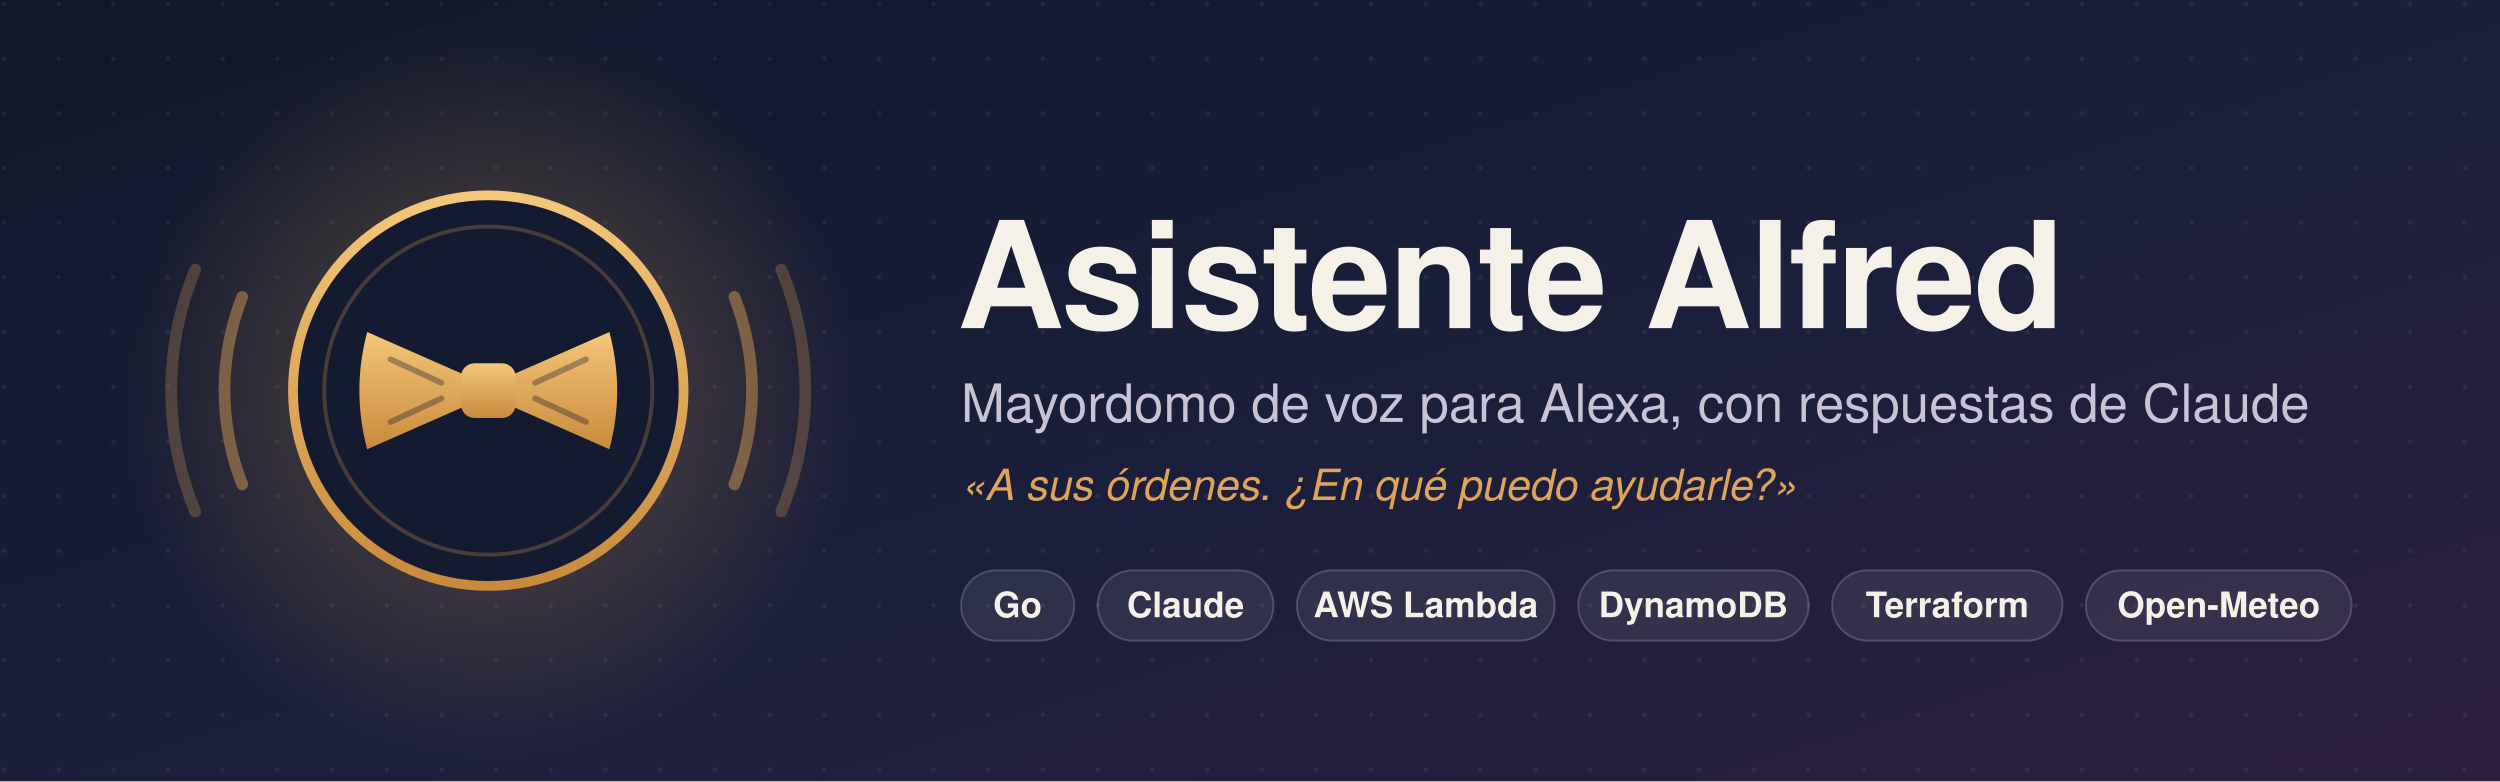
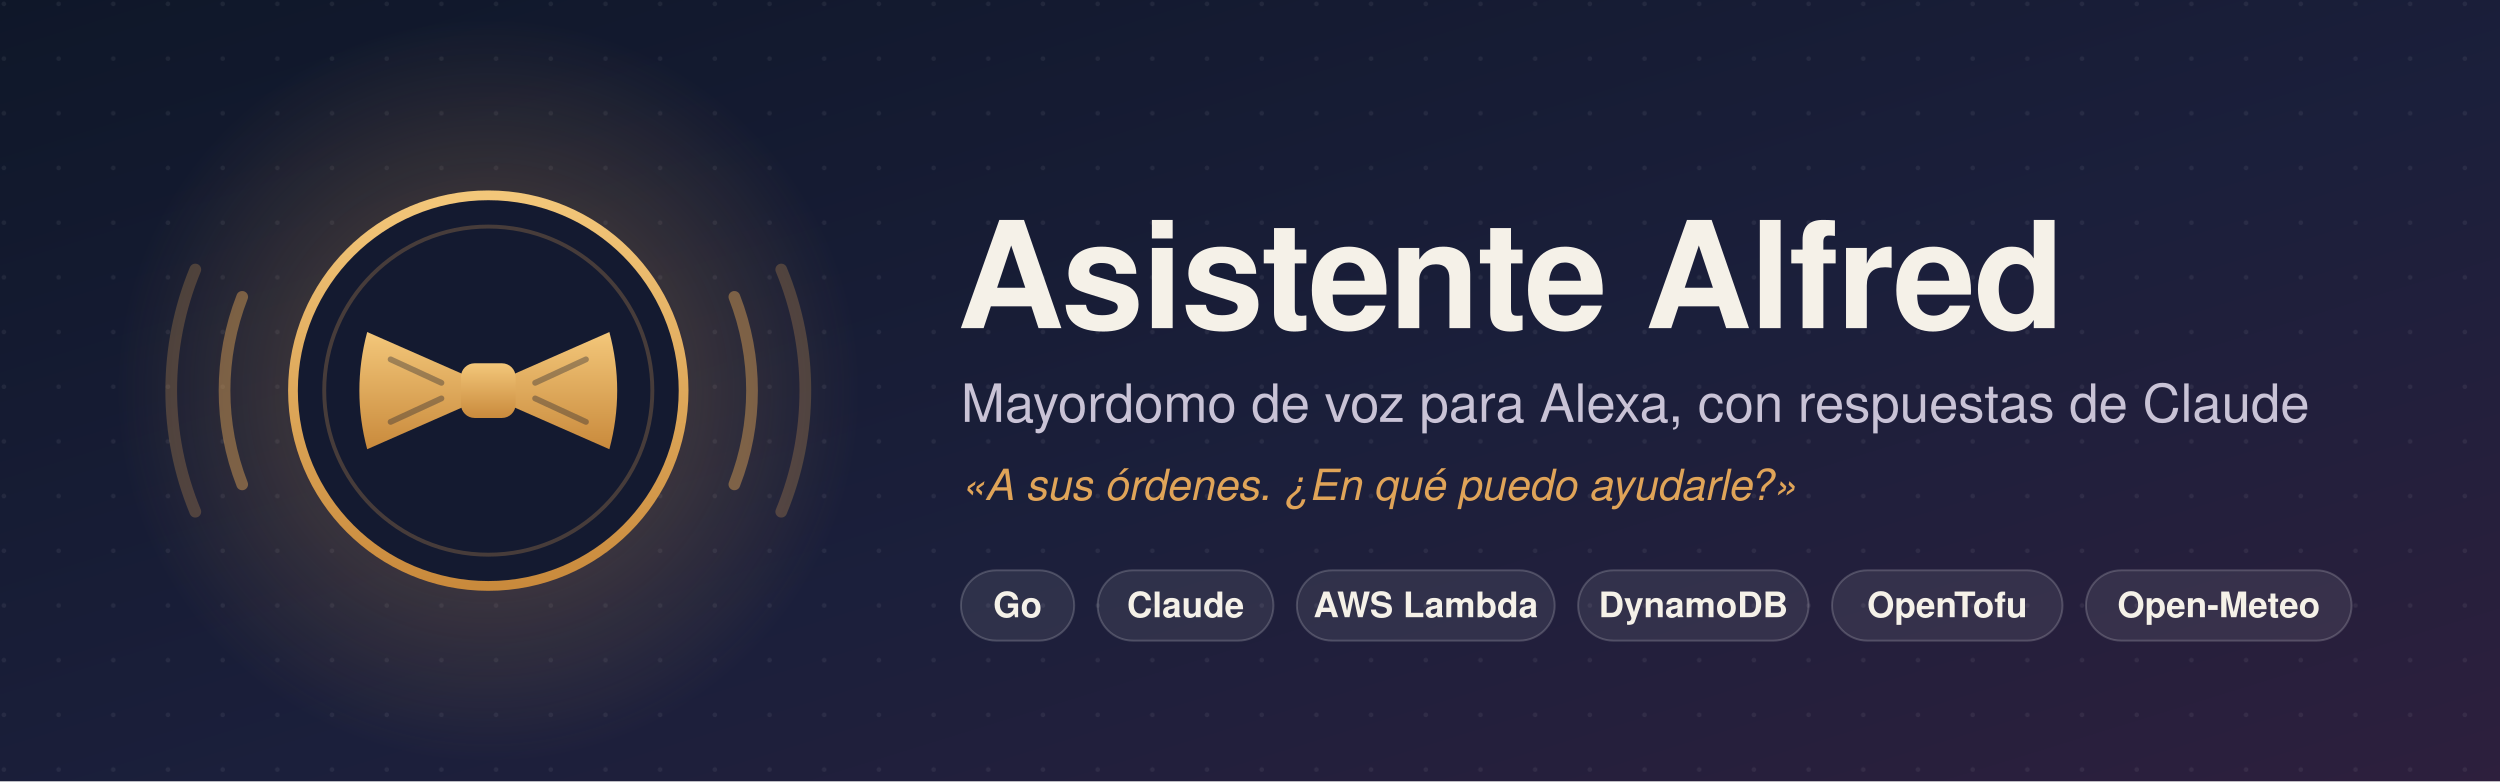
<svg xmlns="http://www.w3.org/2000/svg" width="1280" height="400" viewBox="0 0 1280 400" role="img" aria-labelledby="title desc">
  <defs>
    <linearGradient id="bg" x1="0" y1="0" x2="1" y2="1">
      <stop offset="0" stop-color="#0f1729" />
      <stop offset="0.55" stop-color="#1b1f3b" />
      <stop offset="1" stop-color="#2d1f3d" />
    </linearGradient>
    <radialGradient id="glow" cx="0.5" cy="0.5" r="0.5">
      <stop offset="0" stop-color="#e0a458" stop-opacity="0.35" />
      <stop offset="1" stop-color="#e0a458" stop-opacity="0" />
    </radialGradient>
    <linearGradient id="gold" x1="0" y1="0" x2="0" y2="1">
      <stop offset="0" stop-color="#f3c77a" />
      <stop offset="1" stop-color="#c98a3c" />
    </linearGradient>
    <pattern id="dots" width="28" height="28" patternUnits="userSpaceOnUse">
      <circle cx="2" cy="2" r="1.2" fill="#ffffff" fill-opacity="0.06" />
    </pattern>
  </defs>
  <rect width="1280" height="400" fill="url(#bg)" />
  <rect width="1280" height="400" fill="url(#dots)" />
  <g transform="translate(250 200)">
    <circle r="190" fill="url(#glow)" />
    <g fill="none" stroke="#e0a458" stroke-linecap="round">
      <path d="M -150 -62 A 162 162 0 0 0 -150 62" stroke-width="6" stroke-opacity="0.25" />
      <path d="M -126 -48 A 132 132 0 0 0 -126 48" stroke-width="6" stroke-opacity="0.45" />
      <path d="M 150 -62 A 162 162 0 0 1 150 62" stroke-width="6" stroke-opacity="0.25" />
      <path d="M 126 -48 A 132 132 0 0 1 126 48" stroke-width="6" stroke-opacity="0.45" />
    </g>
    <circle r="100" fill="#141a30" stroke="url(#gold)" stroke-width="5" />
    <circle r="84" fill="none" stroke="#e0a458" stroke-opacity="0.25" stroke-width="2" />
    <g fill="url(#gold)">
      <path d="M -62 -30 Q -70 0 -62 30 L -12 8 L -12 -8 Z" />
      <path d="M 62 -30 Q 70 0 62 30 L 12 8 L 12 -8 Z" />
      <rect x="-14" y="-14" width="28" height="28" rx="7" />
    </g>
    <path d="M -50 -16 L -24 -4 M -50 16 L -24 4 M 50 -16 L 24 -4 M 50 16 L 24 4" stroke="#141a30" stroke-opacity="0.35" stroke-width="3" stroke-linecap="round" />
  </g>
  <g font-family="'Segoe UI', 'Helvetica Neue', Helvetica, Arial, sans-serif">
    <text x="490" y="168" font-size="76" font-weight="700" fill="#f5f1e8" letter-spacing="-1">Asistente Alfred</text>
    <text x="492" y="216" font-size="27" fill="#c9c3d6">Mayordomo de voz para Alexa, con respuestas de Claude</text>
    <text x="492" y="256" font-size="22" fill="#e0a458" font-style="italic">«A sus órdenes. ¿En qué puedo ayudarle?»</text>
    <g font-size="18" font-weight="600" fill="#f5f1e8">
      <g transform="translate(492 292)">
        <rect width="58" height="36" rx="18" fill="#ffffff" fill-opacity="0.08" stroke="#ffffff" stroke-opacity="0.18" />
        <text x="29" y="24" text-anchor="middle">Go</text>
      </g>
      <g transform="translate(562 292)">
        <rect width="90" height="36" rx="18" fill="#ffffff" fill-opacity="0.08" stroke="#ffffff" stroke-opacity="0.18" />
        <text x="45" y="24" text-anchor="middle">Claude</text>
      </g>
      <g transform="translate(664 292)">
        <rect width="132" height="36" rx="18" fill="#ffffff" fill-opacity="0.08" stroke="#ffffff" stroke-opacity="0.18" />
        <text x="66" y="24" text-anchor="middle">AWS Lambda</text>
      </g>
      <g transform="translate(808 292)">
        <rect width="118" height="36" rx="18" fill="#ffffff" fill-opacity="0.08" stroke="#ffffff" stroke-opacity="0.18" />
        <text x="59" y="24" text-anchor="middle">DynamoDB</text>
      </g>
      <g transform="translate(938 292)">
        <rect width="118" height="36" rx="18" fill="#ffffff" fill-opacity="0.08" stroke="#ffffff" stroke-opacity="0.18" />
-         <text x="59" y="24" text-anchor="middle">Terraform</text>
+         <text x="59" y="24" text-anchor="middle">OpenTofu</text>
      </g>
      <g transform="translate(1068 292)">
        <rect width="136" height="36" rx="18" fill="#ffffff" fill-opacity="0.08" stroke="#ffffff" stroke-opacity="0.18" />
        <text x="68" y="24" text-anchor="middle">Open-Meteo</text>
      </g>
    </g>
  </g>
</svg>
